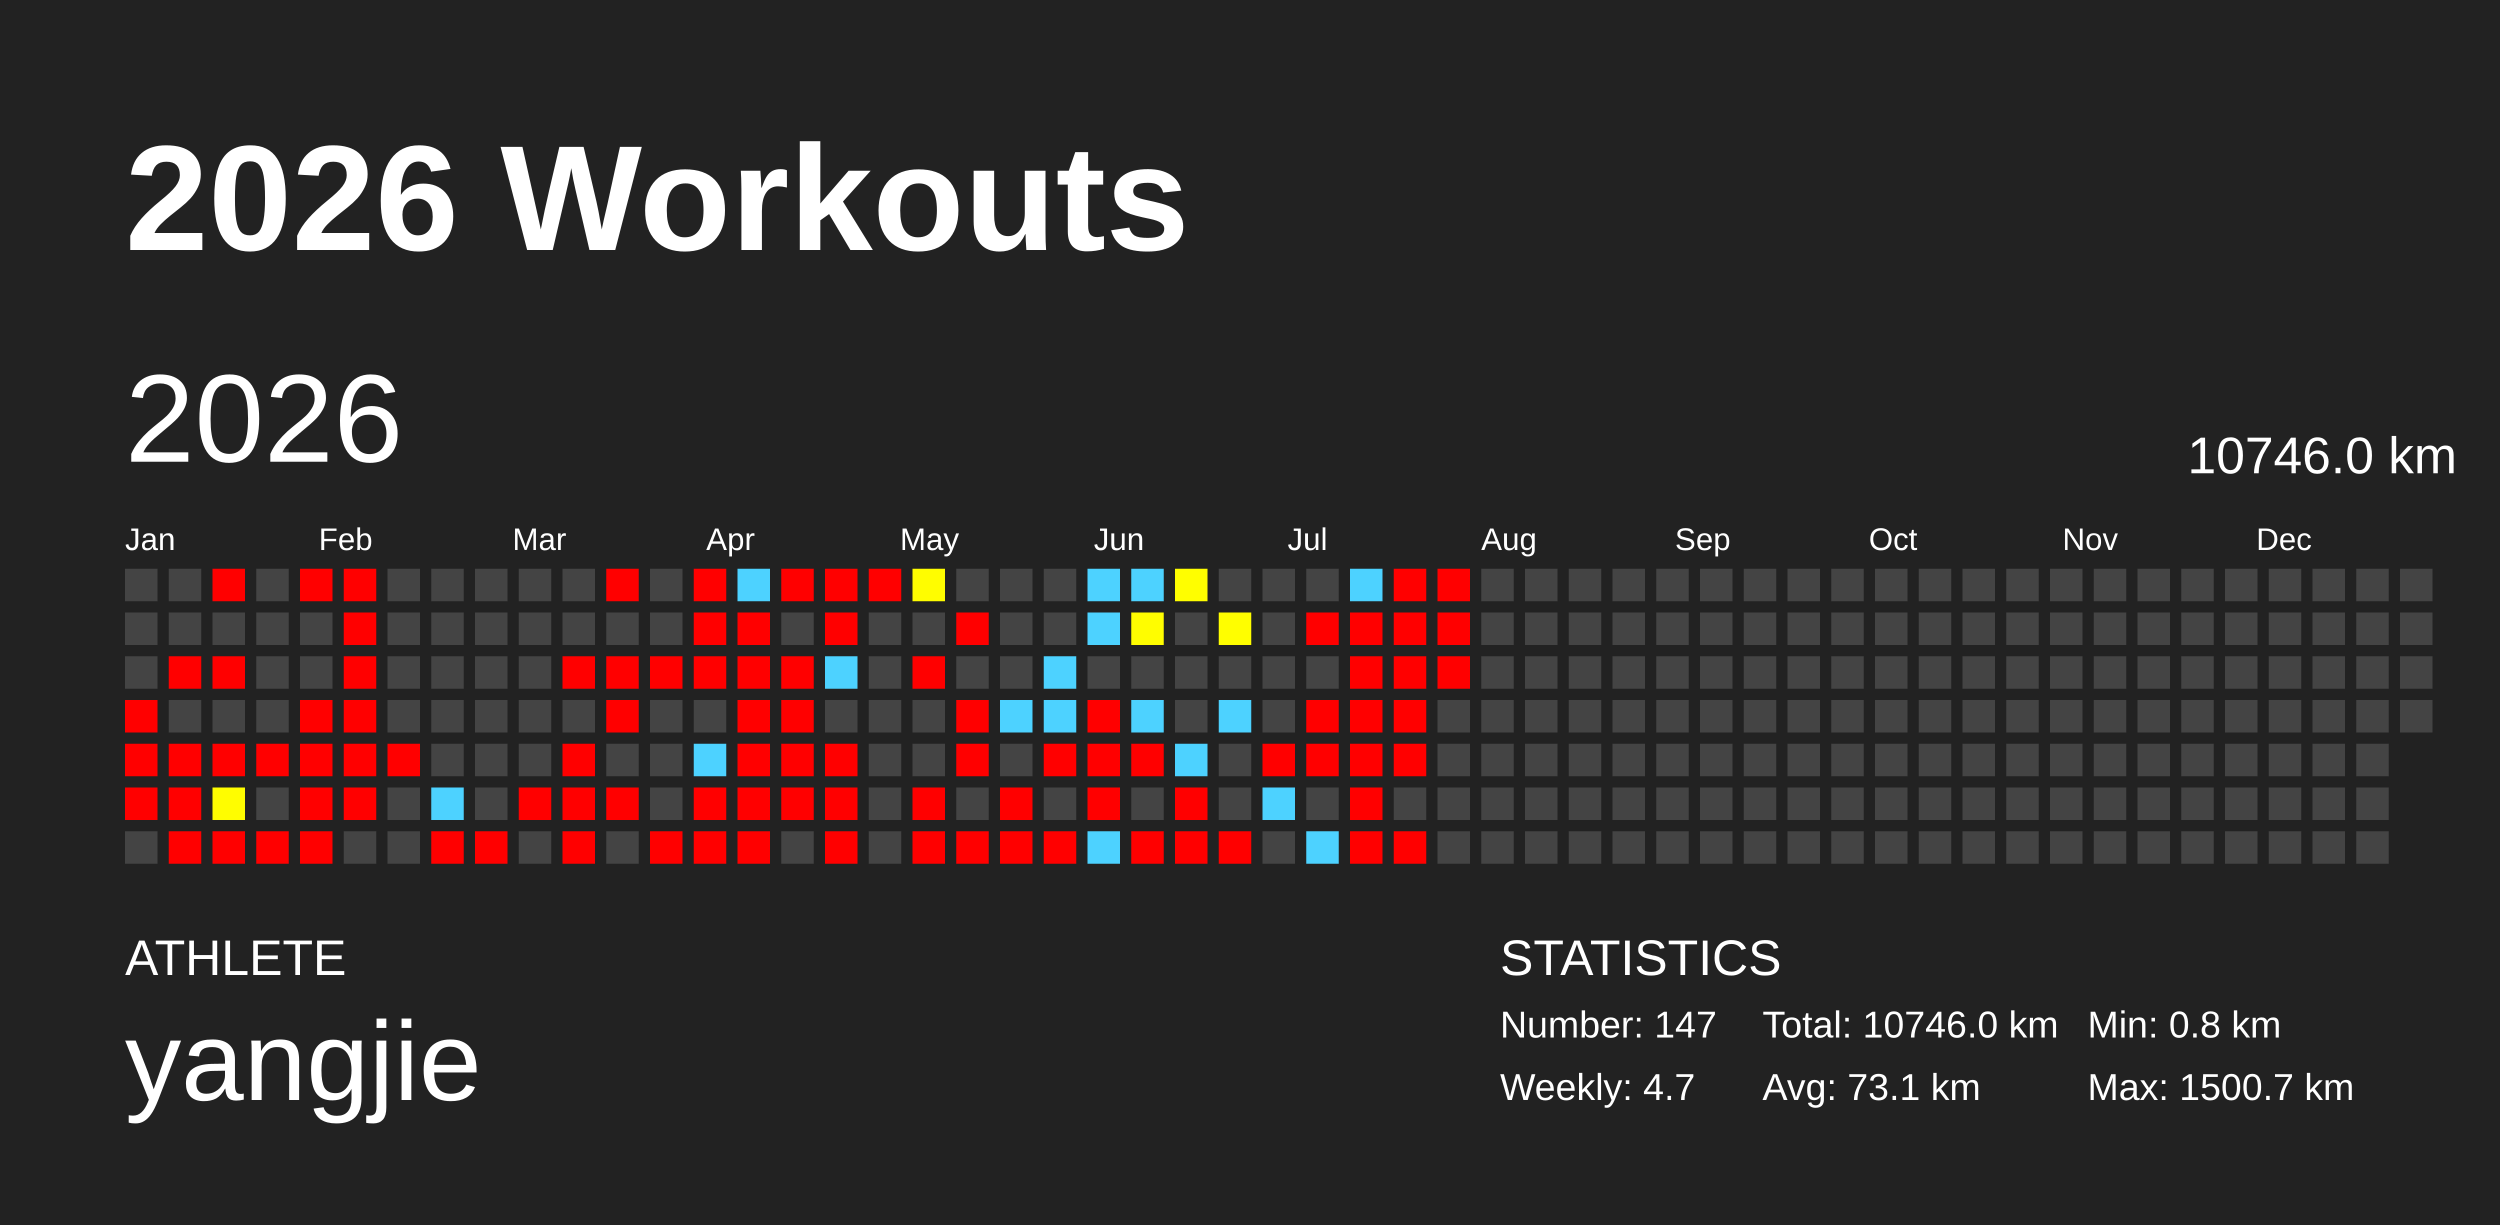
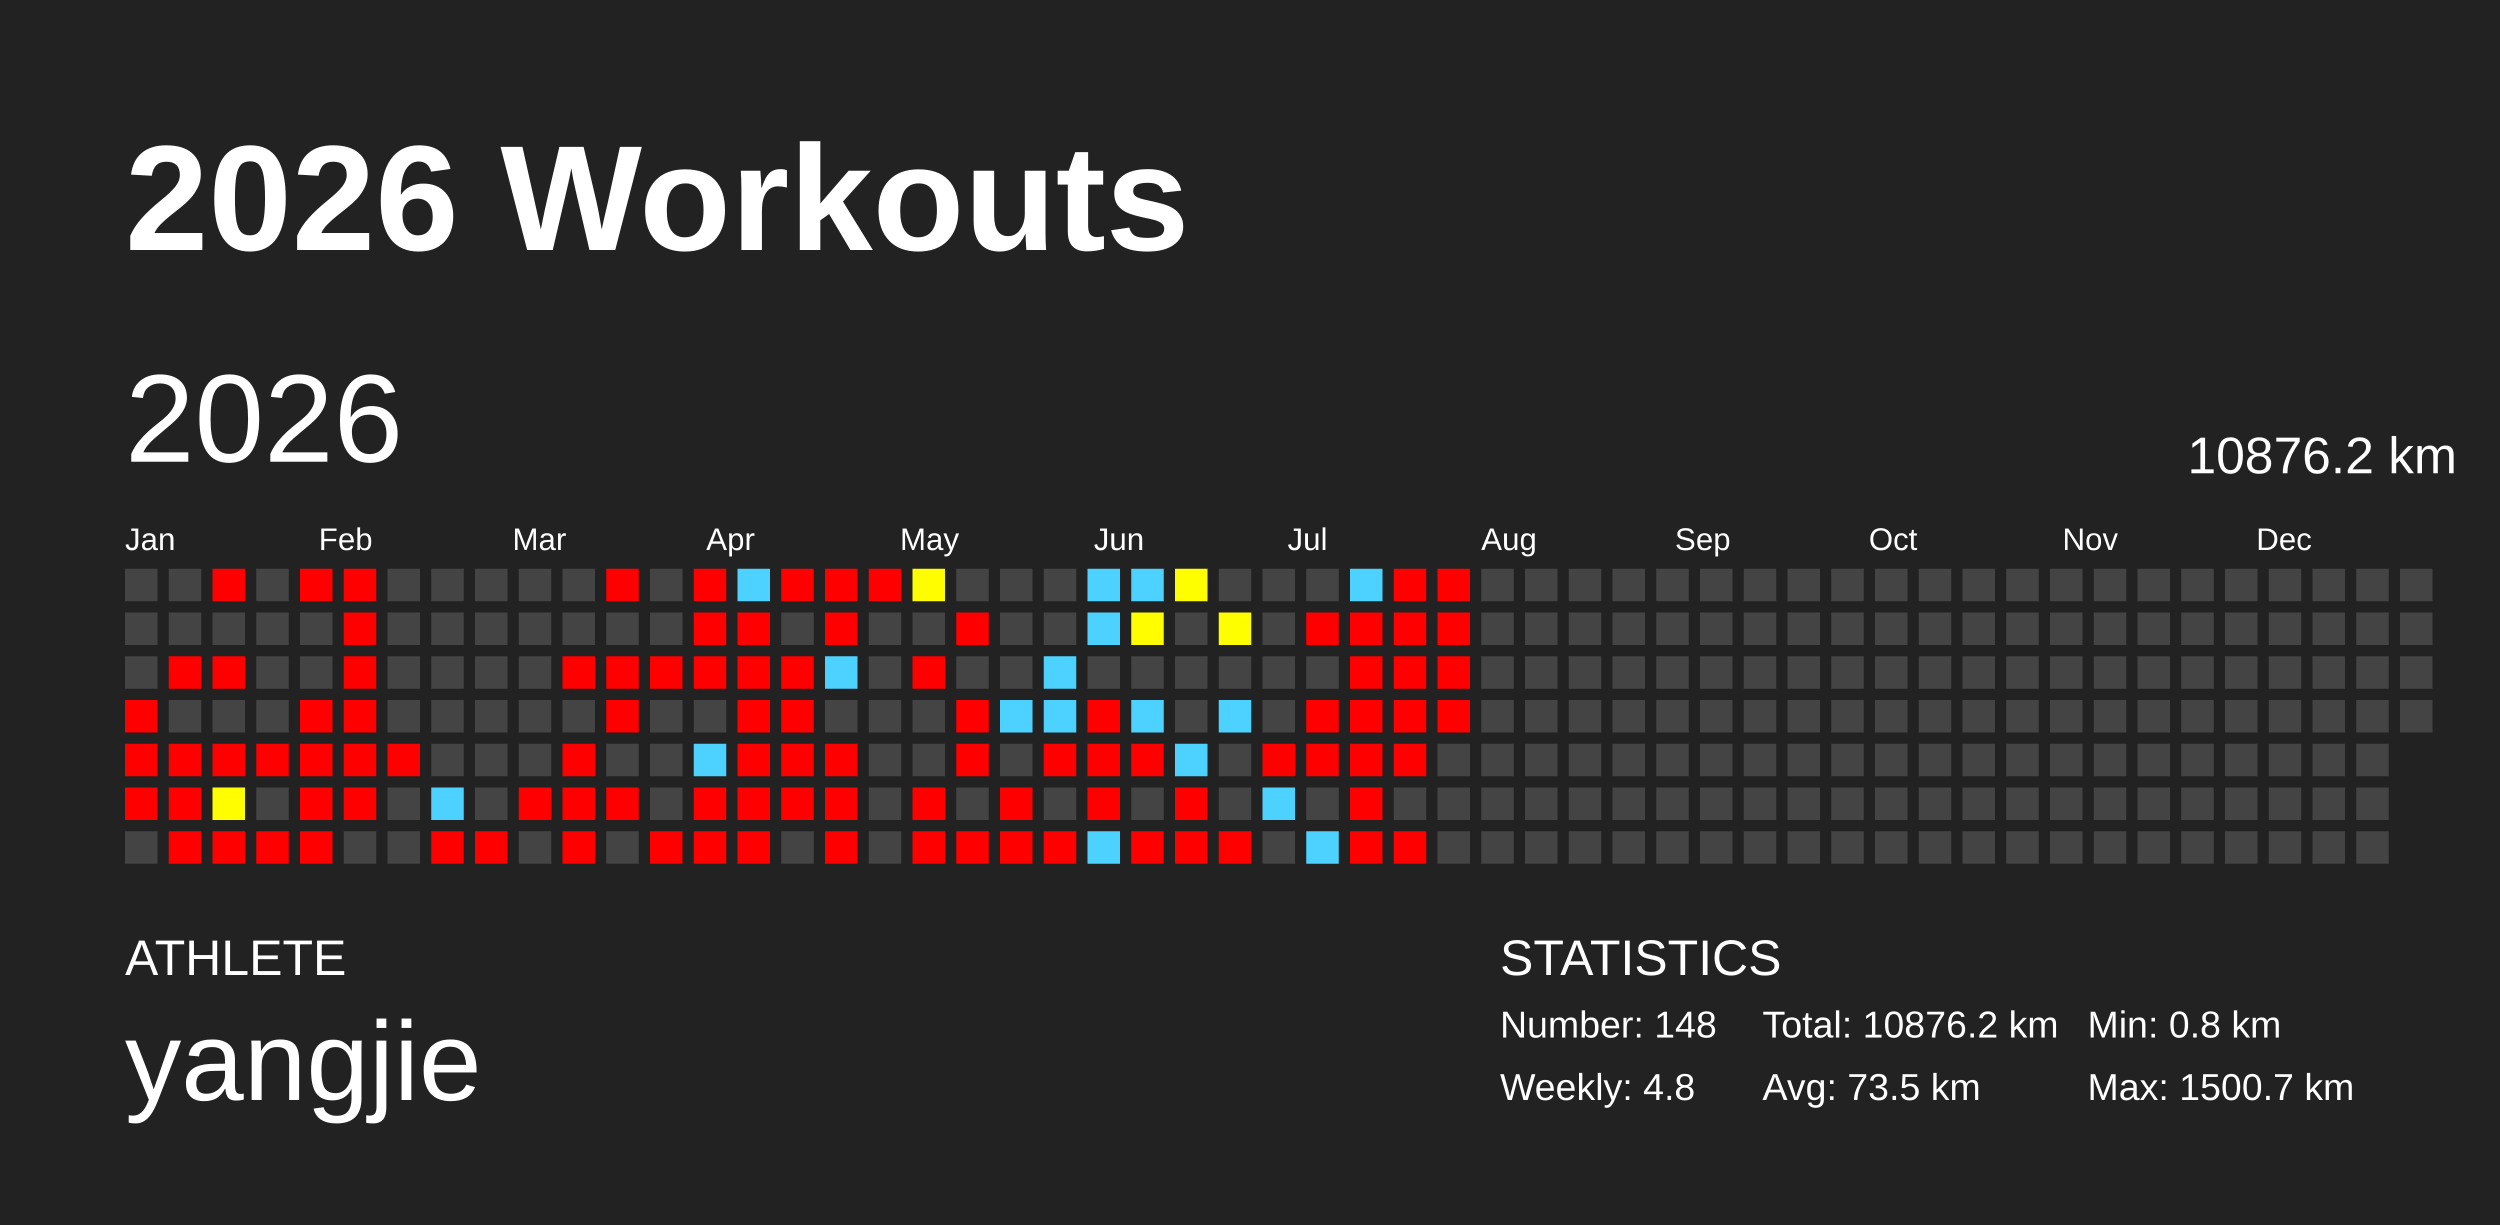
<svg xmlns="http://www.w3.org/2000/svg" baseProfile="full" height="98mm" version="1.1" viewBox="0,0,200,98" width="200mm">
  <defs />
  <rect fill="#222222" height="98" width="200" x="0" y="0" />
  <text fill="#FFFFFF" style="font-size:12px; font-family:Arial; font-weight:bold;" x="10" y="20">2026 Workouts</text>
  <text fill="#FFFFFF" style="font-size:4px; font-family:Arial" x="10" y="78">ATHLETE</text>
  <text fill="#FFFFFF" style="font-size:9px; font-family:Arial" x="10" y="88">yangjie</text>
  <text fill="#FFFFFF" style="font-size:4px; font-family:Arial" x="120" y="78">STATISTICS</text>
-   <text fill="#FFFFFF" style="font-size:3px; font-family:Arial" x="120" y="83">Number: 147</text>
-   <text fill="#FFFFFF" style="font-size:3px; font-family:Arial" x="120" y="88">Weekly: 4.7</text>
-   <text fill="#FFFFFF" style="font-size:3px; font-family:Arial" x="141" y="83">Total: 10746.0 km</text>
-   <text fill="#FFFFFF" style="font-size:3px; font-family:Arial" x="141" y="88">Avg: 73.1 km</text>
+   <text fill="#FFFFFF" style="font-size:3px; font-family:Arial" x="120" y="83">Number: 148</text>
+   <text fill="#FFFFFF" style="font-size:3px; font-family:Arial" x="120" y="88">Weekly: 4.8</text>
+   <text fill="#FFFFFF" style="font-size:3px; font-family:Arial" x="141" y="83">Total: 10876.2 km</text>
+   <text fill="#FFFFFF" style="font-size:3px; font-family:Arial" x="141" y="88">Avg: 73.5 km</text>
  <text fill="#FFFFFF" style="font-size:3px; font-family:Arial" x="167" y="83">Min: 0.8 km</text>
  <text fill="#FFFFFF" style="font-size:3px; font-family:Arial" x="167" y="88">Max: 1500.7 km</text>
  <text dominant-baseline="hanging" fill="#FFFFFF" style="font-size:10.0px; font-family:Arial;" x="10" y="30">2026</text>
-   <text dominant-baseline="hanging" fill="#FFFFFF" style="font-size:4.125px; font-family:Arial;" x="175" y="35">10746.0 km</text>
+   <text dominant-baseline="hanging" fill="#FFFFFF" style="font-size:4.125px; font-family:Arial;" x="175" y="35">10876.2 km</text>
  <text fill="#FFFFFF" style="font-size:2.5px; font-family:Arial" x="10.0" y="44">Jan</text>
  <text fill="#FFFFFF" style="font-size:2.5px; font-family:Arial" x="25.5" y="44">Feb</text>
  <text fill="#FFFFFF" style="font-size:2.5px; font-family:Arial" x="41.0" y="44">Mar</text>
  <text fill="#FFFFFF" style="font-size:2.5px; font-family:Arial" x="56.5" y="44">Apr</text>
  <text fill="#FFFFFF" style="font-size:2.5px; font-family:Arial" x="72.0" y="44">May</text>
  <text fill="#FFFFFF" style="font-size:2.5px; font-family:Arial" x="87.5" y="44">Jun</text>
  <text fill="#FFFFFF" style="font-size:2.5px; font-family:Arial" x="103.0" y="44">Jul</text>
  <text fill="#FFFFFF" style="font-size:2.5px; font-family:Arial" x="118.5" y="44">Aug</text>
  <text fill="#FFFFFF" style="font-size:2.5px; font-family:Arial" x="134.0" y="44">Sep</text>
  <text fill="#FFFFFF" style="font-size:2.5px; font-family:Arial" x="149.5" y="44">Oct</text>
  <text fill="#FFFFFF" style="font-size:2.5px; font-family:Arial" x="165.0" y="44">Nov</text>
  <text fill="#FFFFFF" style="font-size:2.5px; font-family:Arial" x="180.5" y="44">Dec</text>
  <rect fill="#444444" height="2.6" width="2.6" x="10.0" y="45.5" />
  <rect fill="#444444" height="2.6" width="2.6" x="10.0" y="49.0" />
  <rect fill="#444444" height="2.6" width="2.6" x="10.0" y="52.5" />
  <rect fill="red" height="2.6" width="2.6" x="10.0" y="56.0" />
  <rect fill="red" height="2.6" width="2.6" x="10.0" y="59.5" />
  <rect fill="red" height="2.6" width="2.6" x="10.0" y="63.0" />
  <rect fill="#444444" height="2.6" width="2.6" x="10.0" y="66.5" />
  <rect fill="#444444" height="2.6" width="2.6" x="13.5" y="45.5" />
  <rect fill="#444444" height="2.6" width="2.6" x="13.5" y="49.0" />
  <rect fill="red" height="2.6" width="2.6" x="13.5" y="52.5" />
  <rect fill="#444444" height="2.6" width="2.6" x="13.5" y="56.0" />
  <rect fill="red" height="2.6" width="2.6" x="13.5" y="59.5" />
  <rect fill="red" height="2.6" width="2.6" x="13.5" y="63.0" />
  <rect fill="red" height="2.6" width="2.6" x="13.5" y="66.5" />
  <rect fill="red" height="2.6" width="2.6" x="17.0" y="45.5" />
  <rect fill="#444444" height="2.6" width="2.6" x="17.0" y="49.0" />
  <rect fill="red" height="2.6" width="2.6" x="17.0" y="52.5" />
  <rect fill="#444444" height="2.6" width="2.6" x="17.0" y="56.0" />
  <rect fill="red" height="2.6" width="2.6" x="17.0" y="59.5" />
  <rect fill="#fffd00" height="2.6" width="2.6" x="17.0" y="63.0" />
  <rect fill="red" height="2.6" width="2.6" x="17.0" y="66.5" />
  <rect fill="#444444" height="2.6" width="2.6" x="20.5" y="45.5" />
  <rect fill="#444444" height="2.6" width="2.6" x="20.5" y="49.0" />
  <rect fill="#444444" height="2.6" width="2.6" x="20.5" y="52.5" />
  <rect fill="#444444" height="2.6" width="2.6" x="20.5" y="56.0" />
  <rect fill="red" height="2.6" width="2.6" x="20.5" y="59.5" />
  <rect fill="#444444" height="2.6" width="2.6" x="20.5" y="63.0" />
  <rect fill="red" height="2.6" width="2.6" x="20.5" y="66.5" />
  <rect fill="red" height="2.6" width="2.6" x="24.0" y="45.5" />
  <rect fill="#444444" height="2.6" width="2.6" x="24.0" y="49.0" />
  <rect fill="#444444" height="2.6" width="2.6" x="24.0" y="52.5" />
  <rect fill="red" height="2.6" width="2.6" x="24.0" y="56.0" />
  <rect fill="red" height="2.6" width="2.6" x="24.0" y="59.5" />
  <rect fill="red" height="2.6" width="2.6" x="24.0" y="63.0" />
  <rect fill="red" height="2.6" width="2.6" x="24.0" y="66.5" />
  <rect fill="red" height="2.6" width="2.6" x="27.5" y="45.5" />
  <rect fill="red" height="2.6" width="2.6" x="27.5" y="49.0" />
  <rect fill="red" height="2.6" width="2.6" x="27.5" y="52.5" />
  <rect fill="red" height="2.6" width="2.6" x="27.5" y="56.0" />
  <rect fill="red" height="2.6" width="2.6" x="27.5" y="59.5" />
  <rect fill="red" height="2.6" width="2.6" x="27.5" y="63.0" />
  <rect fill="#444444" height="2.6" width="2.6" x="27.5" y="66.5" />
  <rect fill="#444444" height="2.6" width="2.6" x="31.0" y="45.5" />
  <rect fill="#444444" height="2.6" width="2.6" x="31.0" y="49.0" />
  <rect fill="#444444" height="2.6" width="2.6" x="31.0" y="52.5" />
  <rect fill="#444444" height="2.6" width="2.6" x="31.0" y="56.0" />
  <rect fill="red" height="2.6" width="2.6" x="31.0" y="59.5" />
  <rect fill="#444444" height="2.6" width="2.6" x="31.0" y="63.0" />
  <rect fill="#444444" height="2.6" width="2.6" x="31.0" y="66.5" />
  <rect fill="#444444" height="2.6" width="2.6" x="34.5" y="45.5" />
  <rect fill="#444444" height="2.6" width="2.6" x="34.5" y="49.0" />
  <rect fill="#444444" height="2.6" width="2.6" x="34.5" y="52.5" />
  <rect fill="#444444" height="2.6" width="2.6" x="34.5" y="56.0" />
  <rect fill="#444444" height="2.6" width="2.6" x="34.5" y="59.5" />
  <rect fill="#4dd2ff" height="2.6" width="2.6" x="34.5" y="63.0" />
  <rect fill="red" height="2.6" width="2.6" x="34.5" y="66.5" />
  <rect fill="#444444" height="2.6" width="2.6" x="38.0" y="45.5" />
  <rect fill="#444444" height="2.6" width="2.6" x="38.0" y="49.0" />
  <rect fill="#444444" height="2.6" width="2.6" x="38.0" y="52.5" />
  <rect fill="#444444" height="2.6" width="2.6" x="38.0" y="56.0" />
  <rect fill="#444444" height="2.6" width="2.6" x="38.0" y="59.5" />
  <rect fill="#444444" height="2.6" width="2.6" x="38.0" y="63.0" />
  <rect fill="red" height="2.6" width="2.6" x="38.0" y="66.5" />
  <rect fill="#444444" height="2.6" width="2.6" x="41.5" y="45.5" />
  <rect fill="#444444" height="2.6" width="2.6" x="41.5" y="49.0" />
  <rect fill="#444444" height="2.6" width="2.6" x="41.5" y="52.5" />
  <rect fill="#444444" height="2.6" width="2.6" x="41.5" y="56.0" />
  <rect fill="#444444" height="2.6" width="2.6" x="41.5" y="59.5" />
  <rect fill="red" height="2.6" width="2.6" x="41.5" y="63.0" />
  <rect fill="#444444" height="2.6" width="2.6" x="41.5" y="66.5" />
  <rect fill="#444444" height="2.6" width="2.6" x="45.0" y="45.5" />
  <rect fill="#444444" height="2.6" width="2.6" x="45.0" y="49.0" />
  <rect fill="red" height="2.6" width="2.6" x="45.0" y="52.5" />
  <rect fill="#444444" height="2.6" width="2.6" x="45.0" y="56.0" />
  <rect fill="red" height="2.6" width="2.6" x="45.0" y="59.5" />
  <rect fill="red" height="2.6" width="2.6" x="45.0" y="63.0" />
  <rect fill="red" height="2.6" width="2.6" x="45.0" y="66.5" />
  <rect fill="red" height="2.6" width="2.6" x="48.5" y="45.5" />
  <rect fill="#444444" height="2.6" width="2.6" x="48.5" y="49.0" />
  <rect fill="red" height="2.6" width="2.6" x="48.5" y="52.5" />
  <rect fill="red" height="2.6" width="2.6" x="48.5" y="56.0" />
  <rect fill="#444444" height="2.6" width="2.6" x="48.5" y="59.5" />
  <rect fill="red" height="2.6" width="2.6" x="48.5" y="63.0" />
  <rect fill="#444444" height="2.6" width="2.6" x="48.5" y="66.5" />
  <rect fill="#444444" height="2.6" width="2.6" x="52.0" y="45.5" />
  <rect fill="#444444" height="2.6" width="2.6" x="52.0" y="49.0" />
  <rect fill="red" height="2.6" width="2.6" x="52.0" y="52.5" />
  <rect fill="#444444" height="2.6" width="2.6" x="52.0" y="56.0" />
  <rect fill="#444444" height="2.6" width="2.6" x="52.0" y="59.5" />
  <rect fill="#444444" height="2.6" width="2.6" x="52.0" y="63.0" />
  <rect fill="red" height="2.6" width="2.6" x="52.0" y="66.5" />
  <rect fill="red" height="2.6" width="2.6" x="55.5" y="45.5" />
  <rect fill="red" height="2.6" width="2.6" x="55.5" y="49.0" />
  <rect fill="red" height="2.6" width="2.6" x="55.5" y="52.5" />
  <rect fill="#444444" height="2.6" width="2.6" x="55.5" y="56.0" />
  <rect fill="#4dd2ff" height="2.6" width="2.6" x="55.5" y="59.5" />
  <rect fill="red" height="2.6" width="2.6" x="55.5" y="63.0" />
  <rect fill="red" height="2.6" width="2.6" x="55.5" y="66.5" />
  <rect fill="#4dd2ff" height="2.6" width="2.6" x="59.0" y="45.5" />
  <rect fill="red" height="2.6" width="2.6" x="59.0" y="49.0" />
  <rect fill="red" height="2.6" width="2.6" x="59.0" y="52.5" />
  <rect fill="red" height="2.6" width="2.6" x="59.0" y="56.0" />
  <rect fill="red" height="2.6" width="2.6" x="59.0" y="59.5" />
  <rect fill="red" height="2.6" width="2.6" x="59.0" y="63.0" />
  <rect fill="red" height="2.6" width="2.6" x="59.0" y="66.5" />
  <rect fill="red" height="2.6" width="2.6" x="62.5" y="45.5" />
  <rect fill="#444444" height="2.6" width="2.6" x="62.5" y="49.0" />
  <rect fill="red" height="2.6" width="2.6" x="62.5" y="52.5" />
  <rect fill="red" height="2.6" width="2.6" x="62.5" y="56.0" />
  <rect fill="red" height="2.6" width="2.6" x="62.5" y="59.5" />
  <rect fill="red" height="2.6" width="2.6" x="62.5" y="63.0" />
  <rect fill="#444444" height="2.6" width="2.6" x="62.5" y="66.5" />
  <rect fill="red" height="2.6" width="2.6" x="66.0" y="45.5" />
  <rect fill="red" height="2.6" width="2.6" x="66.0" y="49.0" />
  <rect fill="#4dd2ff" height="2.6" width="2.6" x="66.0" y="52.5" />
  <rect fill="#444444" height="2.6" width="2.6" x="66.0" y="56.0" />
  <rect fill="red" height="2.6" width="2.6" x="66.0" y="59.5" />
  <rect fill="red" height="2.6" width="2.6" x="66.0" y="63.0" />
  <rect fill="red" height="2.6" width="2.6" x="66.0" y="66.5" />
  <rect fill="red" height="2.6" width="2.6" x="69.5" y="45.5" />
  <rect fill="#444444" height="2.6" width="2.6" x="69.5" y="49.0" />
  <rect fill="#444444" height="2.6" width="2.6" x="69.5" y="52.5" />
  <rect fill="#444444" height="2.6" width="2.6" x="69.5" y="56.0" />
  <rect fill="#444444" height="2.6" width="2.6" x="69.5" y="59.5" />
  <rect fill="#444444" height="2.6" width="2.6" x="69.5" y="63.0" />
  <rect fill="#444444" height="2.6" width="2.6" x="69.5" y="66.5" />
  <rect fill="#fffd00" height="2.6" width="2.6" x="73.0" y="45.5" />
  <rect fill="#444444" height="2.6" width="2.6" x="73.0" y="49.0" />
  <rect fill="red" height="2.6" width="2.6" x="73.0" y="52.5" />
  <rect fill="#444444" height="2.6" width="2.6" x="73.0" y="56.0" />
  <rect fill="#444444" height="2.6" width="2.6" x="73.0" y="59.5" />
  <rect fill="red" height="2.6" width="2.6" x="73.0" y="63.0" />
  <rect fill="red" height="2.6" width="2.6" x="73.0" y="66.5" />
  <rect fill="#444444" height="2.6" width="2.6" x="76.5" y="45.5" />
  <rect fill="red" height="2.6" width="2.6" x="76.5" y="49.0" />
  <rect fill="#444444" height="2.6" width="2.6" x="76.5" y="52.5" />
  <rect fill="red" height="2.6" width="2.6" x="76.5" y="56.0" />
  <rect fill="red" height="2.6" width="2.6" x="76.5" y="59.5" />
  <rect fill="#444444" height="2.6" width="2.6" x="76.5" y="63.0" />
  <rect fill="red" height="2.6" width="2.6" x="76.5" y="66.5" />
  <rect fill="#444444" height="2.6" width="2.6" x="80.0" y="45.5" />
  <rect fill="#444444" height="2.6" width="2.6" x="80.0" y="49.0" />
  <rect fill="#444444" height="2.6" width="2.6" x="80.0" y="52.5" />
  <rect fill="#4dd2ff" height="2.6" width="2.6" x="80.0" y="56.0" />
  <rect fill="#444444" height="2.6" width="2.6" x="80.0" y="59.5" />
  <rect fill="red" height="2.6" width="2.6" x="80.0" y="63.0" />
  <rect fill="red" height="2.6" width="2.6" x="80.0" y="66.5" />
  <rect fill="#444444" height="2.6" width="2.6" x="83.5" y="45.5" />
  <rect fill="#444444" height="2.6" width="2.6" x="83.5" y="49.0" />
  <rect fill="#4dd2ff" height="2.6" width="2.6" x="83.5" y="52.5" />
  <rect fill="#4dd2ff" height="2.6" width="2.6" x="83.5" y="56.0" />
  <rect fill="red" height="2.6" width="2.6" x="83.5" y="59.5" />
  <rect fill="#444444" height="2.6" width="2.6" x="83.5" y="63.0" />
  <rect fill="red" height="2.6" width="2.6" x="83.5" y="66.5" />
  <rect fill="#4dd2ff" height="2.6" width="2.6" x="87.0" y="45.5" />
  <rect fill="#4dd2ff" height="2.6" width="2.6" x="87.0" y="49.0" />
  <rect fill="#444444" height="2.6" width="2.6" x="87.0" y="52.5" />
  <rect fill="red" height="2.6" width="2.6" x="87.0" y="56.0" />
  <rect fill="red" height="2.6" width="2.6" x="87.0" y="59.5" />
  <rect fill="red" height="2.6" width="2.6" x="87.0" y="63.0" />
  <rect fill="#4dd2ff" height="2.6" width="2.6" x="87.0" y="66.5" />
  <rect fill="#4dd2ff" height="2.6" width="2.6" x="90.5" y="45.5" />
  <rect fill="#fffd00" height="2.6" width="2.6" x="90.5" y="49.0" />
  <rect fill="#444444" height="2.6" width="2.6" x="90.5" y="52.5" />
  <rect fill="#4dd2ff" height="2.6" width="2.6" x="90.5" y="56.0" />
  <rect fill="red" height="2.6" width="2.6" x="90.5" y="59.5" />
  <rect fill="#444444" height="2.6" width="2.6" x="90.5" y="63.0" />
  <rect fill="red" height="2.6" width="2.6" x="90.5" y="66.5" />
  <rect fill="#fffe00" height="2.6" width="2.6" x="94.0" y="45.5" />
  <rect fill="#444444" height="2.6" width="2.6" x="94.0" y="49.0" />
  <rect fill="#444444" height="2.6" width="2.6" x="94.0" y="52.5" />
  <rect fill="#444444" height="2.6" width="2.6" x="94.0" y="56.0" />
  <rect fill="#4dd2ff" height="2.6" width="2.6" x="94.0" y="59.5" />
  <rect fill="red" height="2.6" width="2.6" x="94.0" y="63.0" />
  <rect fill="red" height="2.6" width="2.6" x="94.0" y="66.5" />
  <rect fill="#444444" height="2.6" width="2.6" x="97.5" y="45.5" />
  <rect fill="#fffe00" height="2.6" width="2.6" x="97.5" y="49.0" />
  <rect fill="#444444" height="2.6" width="2.6" x="97.5" y="52.5" />
  <rect fill="#4dd2ff" height="2.6" width="2.6" x="97.5" y="56.0" />
  <rect fill="#444444" height="2.6" width="2.6" x="97.5" y="59.5" />
  <rect fill="#444444" height="2.6" width="2.6" x="97.5" y="63.0" />
  <rect fill="red" height="2.6" width="2.6" x="97.5" y="66.5" />
  <rect fill="#444444" height="2.6" width="2.6" x="101.0" y="45.5" />
  <rect fill="#444444" height="2.6" width="2.6" x="101.0" y="49.0" />
  <rect fill="#444444" height="2.6" width="2.6" x="101.0" y="52.5" />
  <rect fill="#444444" height="2.6" width="2.6" x="101.0" y="56.0" />
  <rect fill="red" height="2.6" width="2.6" x="101.0" y="59.5" />
  <rect fill="#4dd2ff" height="2.6" width="2.6" x="101.0" y="63.0" />
  <rect fill="#444444" height="2.6" width="2.6" x="101.0" y="66.5" />
  <rect fill="#444444" height="2.6" width="2.6" x="104.5" y="45.5" />
  <rect fill="red" height="2.6" width="2.6" x="104.5" y="49.0" />
  <rect fill="#444444" height="2.6" width="2.6" x="104.5" y="52.5" />
  <rect fill="red" height="2.6" width="2.6" x="104.5" y="56.0" />
  <rect fill="red" height="2.6" width="2.6" x="104.5" y="59.5" />
  <rect fill="#444444" height="2.6" width="2.6" x="104.5" y="63.0" />
  <rect fill="#4dd2ff" height="2.6" width="2.6" x="104.5" y="66.5" />
  <rect fill="#4dd2ff" height="2.6" width="2.6" x="108.0" y="45.5" />
  <rect fill="red" height="2.6" width="2.6" x="108.0" y="49.0" />
  <rect fill="red" height="2.6" width="2.6" x="108.0" y="52.5" />
  <rect fill="red" height="2.6" width="2.6" x="108.0" y="56.0" />
  <rect fill="red" height="2.6" width="2.6" x="108.0" y="59.5" />
  <rect fill="red" height="2.6" width="2.6" x="108.0" y="63.0" />
  <rect fill="red" height="2.6" width="2.6" x="108.0" y="66.5" />
  <rect fill="red" height="2.6" width="2.6" x="111.5" y="45.5" />
  <rect fill="red" height="2.6" width="2.6" x="111.5" y="49.0" />
  <rect fill="red" height="2.6" width="2.6" x="111.5" y="52.5" />
  <rect fill="red" height="2.6" width="2.6" x="111.5" y="56.0" />
  <rect fill="red" height="2.6" width="2.6" x="111.5" y="59.5" />
  <rect fill="#444444" height="2.6" width="2.6" x="111.5" y="63.0" />
  <rect fill="red" height="2.6" width="2.6" x="111.5" y="66.5" />
  <rect fill="red" height="2.6" width="2.6" x="115.0" y="45.5" />
  <rect fill="red" height="2.6" width="2.6" x="115.0" y="49.0" />
  <rect fill="red" height="2.6" width="2.6" x="115.0" y="52.5" />
-   <rect fill="#444444" height="2.6" width="2.6" x="115.0" y="56.0" />
+   <rect fill="red" height="2.6" width="2.6" x="115.0" y="56.0" />
  <rect fill="#444444" height="2.6" width="2.6" x="115.0" y="59.5" />
  <rect fill="#444444" height="2.6" width="2.6" x="115.0" y="63.0" />
  <rect fill="#444444" height="2.6" width="2.6" x="115.0" y="66.5" />
  <rect fill="#444444" height="2.6" width="2.6" x="118.5" y="45.5" />
  <rect fill="#444444" height="2.6" width="2.6" x="118.5" y="49.0" />
  <rect fill="#444444" height="2.6" width="2.6" x="118.5" y="52.5" />
  <rect fill="#444444" height="2.6" width="2.6" x="118.5" y="56.0" />
  <rect fill="#444444" height="2.6" width="2.6" x="118.5" y="59.5" />
  <rect fill="#444444" height="2.6" width="2.6" x="118.5" y="63.0" />
  <rect fill="#444444" height="2.6" width="2.6" x="118.5" y="66.5" />
  <rect fill="#444444" height="2.6" width="2.6" x="122.0" y="45.5" />
  <rect fill="#444444" height="2.6" width="2.6" x="122.0" y="49.0" />
  <rect fill="#444444" height="2.6" width="2.6" x="122.0" y="52.5" />
  <rect fill="#444444" height="2.6" width="2.6" x="122.0" y="56.0" />
  <rect fill="#444444" height="2.6" width="2.6" x="122.0" y="59.5" />
  <rect fill="#444444" height="2.6" width="2.6" x="122.0" y="63.0" />
  <rect fill="#444444" height="2.6" width="2.6" x="122.0" y="66.5" />
  <rect fill="#444444" height="2.6" width="2.6" x="125.5" y="45.5" />
  <rect fill="#444444" height="2.6" width="2.6" x="125.5" y="49.0" />
  <rect fill="#444444" height="2.6" width="2.6" x="125.5" y="52.5" />
  <rect fill="#444444" height="2.6" width="2.6" x="125.5" y="56.0" />
  <rect fill="#444444" height="2.6" width="2.6" x="125.5" y="59.5" />
  <rect fill="#444444" height="2.6" width="2.6" x="125.5" y="63.0" />
  <rect fill="#444444" height="2.6" width="2.6" x="125.5" y="66.5" />
  <rect fill="#444444" height="2.6" width="2.6" x="129.0" y="45.5" />
  <rect fill="#444444" height="2.6" width="2.6" x="129.0" y="49.0" />
  <rect fill="#444444" height="2.6" width="2.6" x="129.0" y="52.5" />
  <rect fill="#444444" height="2.6" width="2.6" x="129.0" y="56.0" />
  <rect fill="#444444" height="2.6" width="2.6" x="129.0" y="59.5" />
  <rect fill="#444444" height="2.6" width="2.6" x="129.0" y="63.0" />
  <rect fill="#444444" height="2.6" width="2.6" x="129.0" y="66.5" />
  <rect fill="#444444" height="2.6" width="2.6" x="132.5" y="45.5" />
  <rect fill="#444444" height="2.6" width="2.6" x="132.5" y="49.0" />
  <rect fill="#444444" height="2.6" width="2.6" x="132.5" y="52.5" />
  <rect fill="#444444" height="2.6" width="2.6" x="132.5" y="56.0" />
  <rect fill="#444444" height="2.6" width="2.6" x="132.5" y="59.5" />
  <rect fill="#444444" height="2.6" width="2.6" x="132.5" y="63.0" />
  <rect fill="#444444" height="2.6" width="2.6" x="132.5" y="66.5" />
  <rect fill="#444444" height="2.6" width="2.6" x="136.0" y="45.5" />
  <rect fill="#444444" height="2.6" width="2.6" x="136.0" y="49.0" />
  <rect fill="#444444" height="2.6" width="2.6" x="136.0" y="52.5" />
  <rect fill="#444444" height="2.6" width="2.6" x="136.0" y="56.0" />
  <rect fill="#444444" height="2.6" width="2.6" x="136.0" y="59.5" />
  <rect fill="#444444" height="2.6" width="2.6" x="136.0" y="63.0" />
  <rect fill="#444444" height="2.6" width="2.6" x="136.0" y="66.5" />
  <rect fill="#444444" height="2.6" width="2.6" x="139.5" y="45.5" />
  <rect fill="#444444" height="2.6" width="2.6" x="139.5" y="49.0" />
  <rect fill="#444444" height="2.6" width="2.6" x="139.5" y="52.5" />
  <rect fill="#444444" height="2.6" width="2.6" x="139.5" y="56.0" />
  <rect fill="#444444" height="2.6" width="2.6" x="139.5" y="59.5" />
  <rect fill="#444444" height="2.6" width="2.6" x="139.5" y="63.0" />
  <rect fill="#444444" height="2.6" width="2.6" x="139.5" y="66.5" />
  <rect fill="#444444" height="2.6" width="2.6" x="143.0" y="45.5" />
  <rect fill="#444444" height="2.6" width="2.6" x="143.0" y="49.0" />
  <rect fill="#444444" height="2.6" width="2.6" x="143.0" y="52.5" />
  <rect fill="#444444" height="2.6" width="2.6" x="143.0" y="56.0" />
  <rect fill="#444444" height="2.6" width="2.6" x="143.0" y="59.5" />
  <rect fill="#444444" height="2.6" width="2.6" x="143.0" y="63.0" />
  <rect fill="#444444" height="2.6" width="2.6" x="143.0" y="66.5" />
  <rect fill="#444444" height="2.6" width="2.6" x="146.5" y="45.5" />
  <rect fill="#444444" height="2.6" width="2.6" x="146.5" y="49.0" />
  <rect fill="#444444" height="2.6" width="2.6" x="146.5" y="52.5" />
  <rect fill="#444444" height="2.6" width="2.6" x="146.5" y="56.0" />
  <rect fill="#444444" height="2.6" width="2.6" x="146.5" y="59.5" />
  <rect fill="#444444" height="2.6" width="2.6" x="146.5" y="63.0" />
  <rect fill="#444444" height="2.6" width="2.6" x="146.5" y="66.5" />
  <rect fill="#444444" height="2.6" width="2.6" x="150.0" y="45.5" />
  <rect fill="#444444" height="2.6" width="2.6" x="150.0" y="49.0" />
  <rect fill="#444444" height="2.6" width="2.6" x="150.0" y="52.5" />
  <rect fill="#444444" height="2.6" width="2.6" x="150.0" y="56.0" />
  <rect fill="#444444" height="2.6" width="2.6" x="150.0" y="59.5" />
  <rect fill="#444444" height="2.6" width="2.6" x="150.0" y="63.0" />
  <rect fill="#444444" height="2.6" width="2.6" x="150.0" y="66.5" />
  <rect fill="#444444" height="2.6" width="2.6" x="153.5" y="45.5" />
  <rect fill="#444444" height="2.6" width="2.6" x="153.5" y="49.0" />
  <rect fill="#444444" height="2.6" width="2.6" x="153.5" y="52.5" />
  <rect fill="#444444" height="2.6" width="2.6" x="153.5" y="56.0" />
  <rect fill="#444444" height="2.6" width="2.6" x="153.5" y="59.5" />
  <rect fill="#444444" height="2.6" width="2.6" x="153.5" y="63.0" />
  <rect fill="#444444" height="2.6" width="2.6" x="153.5" y="66.5" />
  <rect fill="#444444" height="2.6" width="2.6" x="157.0" y="45.5" />
  <rect fill="#444444" height="2.6" width="2.6" x="157.0" y="49.0" />
  <rect fill="#444444" height="2.6" width="2.6" x="157.0" y="52.5" />
  <rect fill="#444444" height="2.6" width="2.6" x="157.0" y="56.0" />
  <rect fill="#444444" height="2.6" width="2.6" x="157.0" y="59.5" />
  <rect fill="#444444" height="2.6" width="2.6" x="157.0" y="63.0" />
  <rect fill="#444444" height="2.6" width="2.6" x="157.0" y="66.5" />
  <rect fill="#444444" height="2.6" width="2.6" x="160.5" y="45.5" />
  <rect fill="#444444" height="2.6" width="2.6" x="160.5" y="49.0" />
  <rect fill="#444444" height="2.6" width="2.6" x="160.5" y="52.5" />
  <rect fill="#444444" height="2.6" width="2.6" x="160.5" y="56.0" />
  <rect fill="#444444" height="2.6" width="2.6" x="160.5" y="59.5" />
  <rect fill="#444444" height="2.6" width="2.6" x="160.5" y="63.0" />
  <rect fill="#444444" height="2.6" width="2.6" x="160.5" y="66.5" />
  <rect fill="#444444" height="2.6" width="2.6" x="164.0" y="45.5" />
  <rect fill="#444444" height="2.6" width="2.6" x="164.0" y="49.0" />
  <rect fill="#444444" height="2.6" width="2.6" x="164.0" y="52.5" />
  <rect fill="#444444" height="2.6" width="2.6" x="164.0" y="56.0" />
  <rect fill="#444444" height="2.6" width="2.6" x="164.0" y="59.5" />
  <rect fill="#444444" height="2.6" width="2.6" x="164.0" y="63.0" />
  <rect fill="#444444" height="2.6" width="2.6" x="164.0" y="66.5" />
  <rect fill="#444444" height="2.6" width="2.6" x="167.5" y="45.5" />
  <rect fill="#444444" height="2.6" width="2.6" x="167.5" y="49.0" />
  <rect fill="#444444" height="2.6" width="2.6" x="167.5" y="52.5" />
  <rect fill="#444444" height="2.6" width="2.6" x="167.5" y="56.0" />
  <rect fill="#444444" height="2.6" width="2.6" x="167.5" y="59.5" />
  <rect fill="#444444" height="2.6" width="2.6" x="167.5" y="63.0" />
  <rect fill="#444444" height="2.6" width="2.6" x="167.5" y="66.5" />
  <rect fill="#444444" height="2.6" width="2.6" x="171.0" y="45.5" />
  <rect fill="#444444" height="2.6" width="2.6" x="171.0" y="49.0" />
  <rect fill="#444444" height="2.6" width="2.6" x="171.0" y="52.5" />
  <rect fill="#444444" height="2.6" width="2.6" x="171.0" y="56.0" />
  <rect fill="#444444" height="2.6" width="2.6" x="171.0" y="59.5" />
  <rect fill="#444444" height="2.6" width="2.6" x="171.0" y="63.0" />
  <rect fill="#444444" height="2.6" width="2.6" x="171.0" y="66.5" />
  <rect fill="#444444" height="2.6" width="2.6" x="174.5" y="45.5" />
  <rect fill="#444444" height="2.6" width="2.6" x="174.5" y="49.0" />
  <rect fill="#444444" height="2.6" width="2.6" x="174.5" y="52.5" />
  <rect fill="#444444" height="2.6" width="2.6" x="174.5" y="56.0" />
  <rect fill="#444444" height="2.6" width="2.6" x="174.5" y="59.5" />
  <rect fill="#444444" height="2.6" width="2.6" x="174.5" y="63.0" />
  <rect fill="#444444" height="2.6" width="2.6" x="174.5" y="66.5" />
  <rect fill="#444444" height="2.6" width="2.6" x="178.0" y="45.5" />
  <rect fill="#444444" height="2.6" width="2.6" x="178.0" y="49.0" />
  <rect fill="#444444" height="2.6" width="2.6" x="178.0" y="52.5" />
  <rect fill="#444444" height="2.6" width="2.6" x="178.0" y="56.0" />
  <rect fill="#444444" height="2.6" width="2.6" x="178.0" y="59.5" />
  <rect fill="#444444" height="2.6" width="2.6" x="178.0" y="63.0" />
  <rect fill="#444444" height="2.6" width="2.6" x="178.0" y="66.5" />
  <rect fill="#444444" height="2.6" width="2.6" x="181.5" y="45.5" />
  <rect fill="#444444" height="2.6" width="2.6" x="181.5" y="49.0" />
  <rect fill="#444444" height="2.6" width="2.6" x="181.5" y="52.5" />
  <rect fill="#444444" height="2.6" width="2.6" x="181.5" y="56.0" />
  <rect fill="#444444" height="2.6" width="2.6" x="181.5" y="59.5" />
  <rect fill="#444444" height="2.6" width="2.6" x="181.5" y="63.0" />
  <rect fill="#444444" height="2.6" width="2.6" x="181.5" y="66.5" />
  <rect fill="#444444" height="2.6" width="2.6" x="185.0" y="45.5" />
  <rect fill="#444444" height="2.6" width="2.6" x="185.0" y="49.0" />
  <rect fill="#444444" height="2.6" width="2.6" x="185.0" y="52.5" />
  <rect fill="#444444" height="2.6" width="2.6" x="185.0" y="56.0" />
  <rect fill="#444444" height="2.6" width="2.6" x="185.0" y="59.5" />
  <rect fill="#444444" height="2.6" width="2.6" x="185.0" y="63.0" />
  <rect fill="#444444" height="2.6" width="2.6" x="185.0" y="66.5" />
  <rect fill="#444444" height="2.6" width="2.6" x="188.5" y="45.5" />
  <rect fill="#444444" height="2.6" width="2.6" x="188.5" y="49.0" />
  <rect fill="#444444" height="2.6" width="2.6" x="188.5" y="52.5" />
  <rect fill="#444444" height="2.6" width="2.6" x="188.5" y="56.0" />
  <rect fill="#444444" height="2.6" width="2.6" x="188.5" y="59.5" />
  <rect fill="#444444" height="2.6" width="2.6" x="188.5" y="63.0" />
  <rect fill="#444444" height="2.6" width="2.6" x="188.5" y="66.5" />
  <rect fill="#444444" height="2.6" width="2.6" x="192.0" y="45.5" />
  <rect fill="#444444" height="2.6" width="2.6" x="192.0" y="49.0" />
  <rect fill="#444444" height="2.6" width="2.6" x="192.0" y="52.5" />
  <rect fill="#444444" height="2.6" width="2.6" x="192.0" y="56.0" />
</svg>
